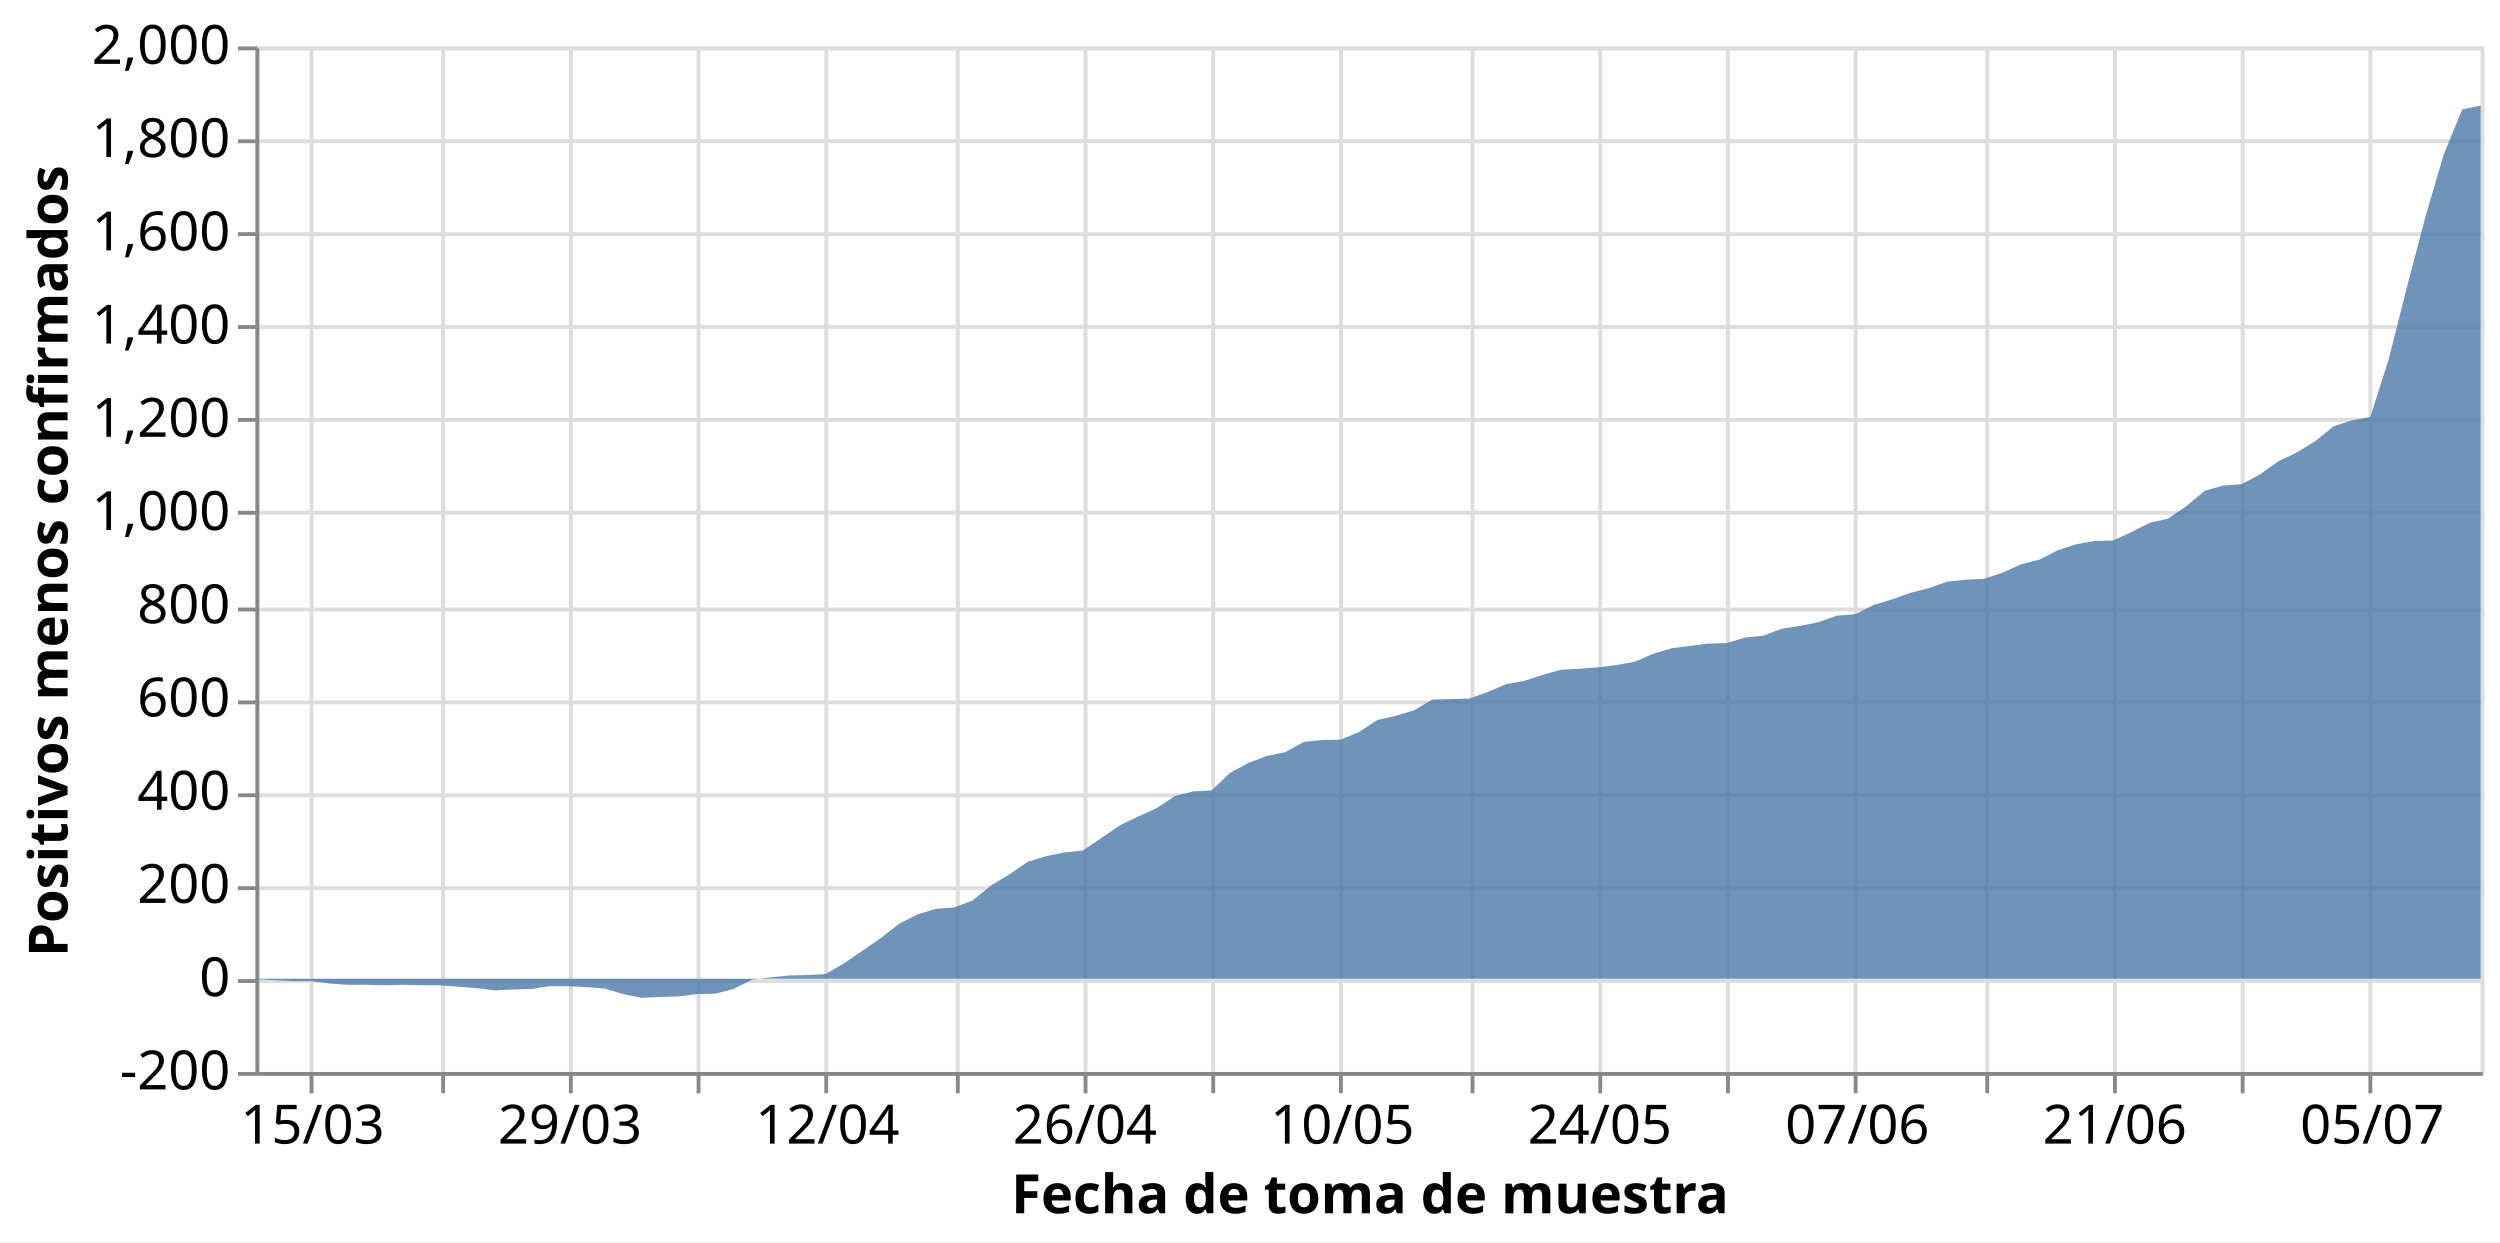
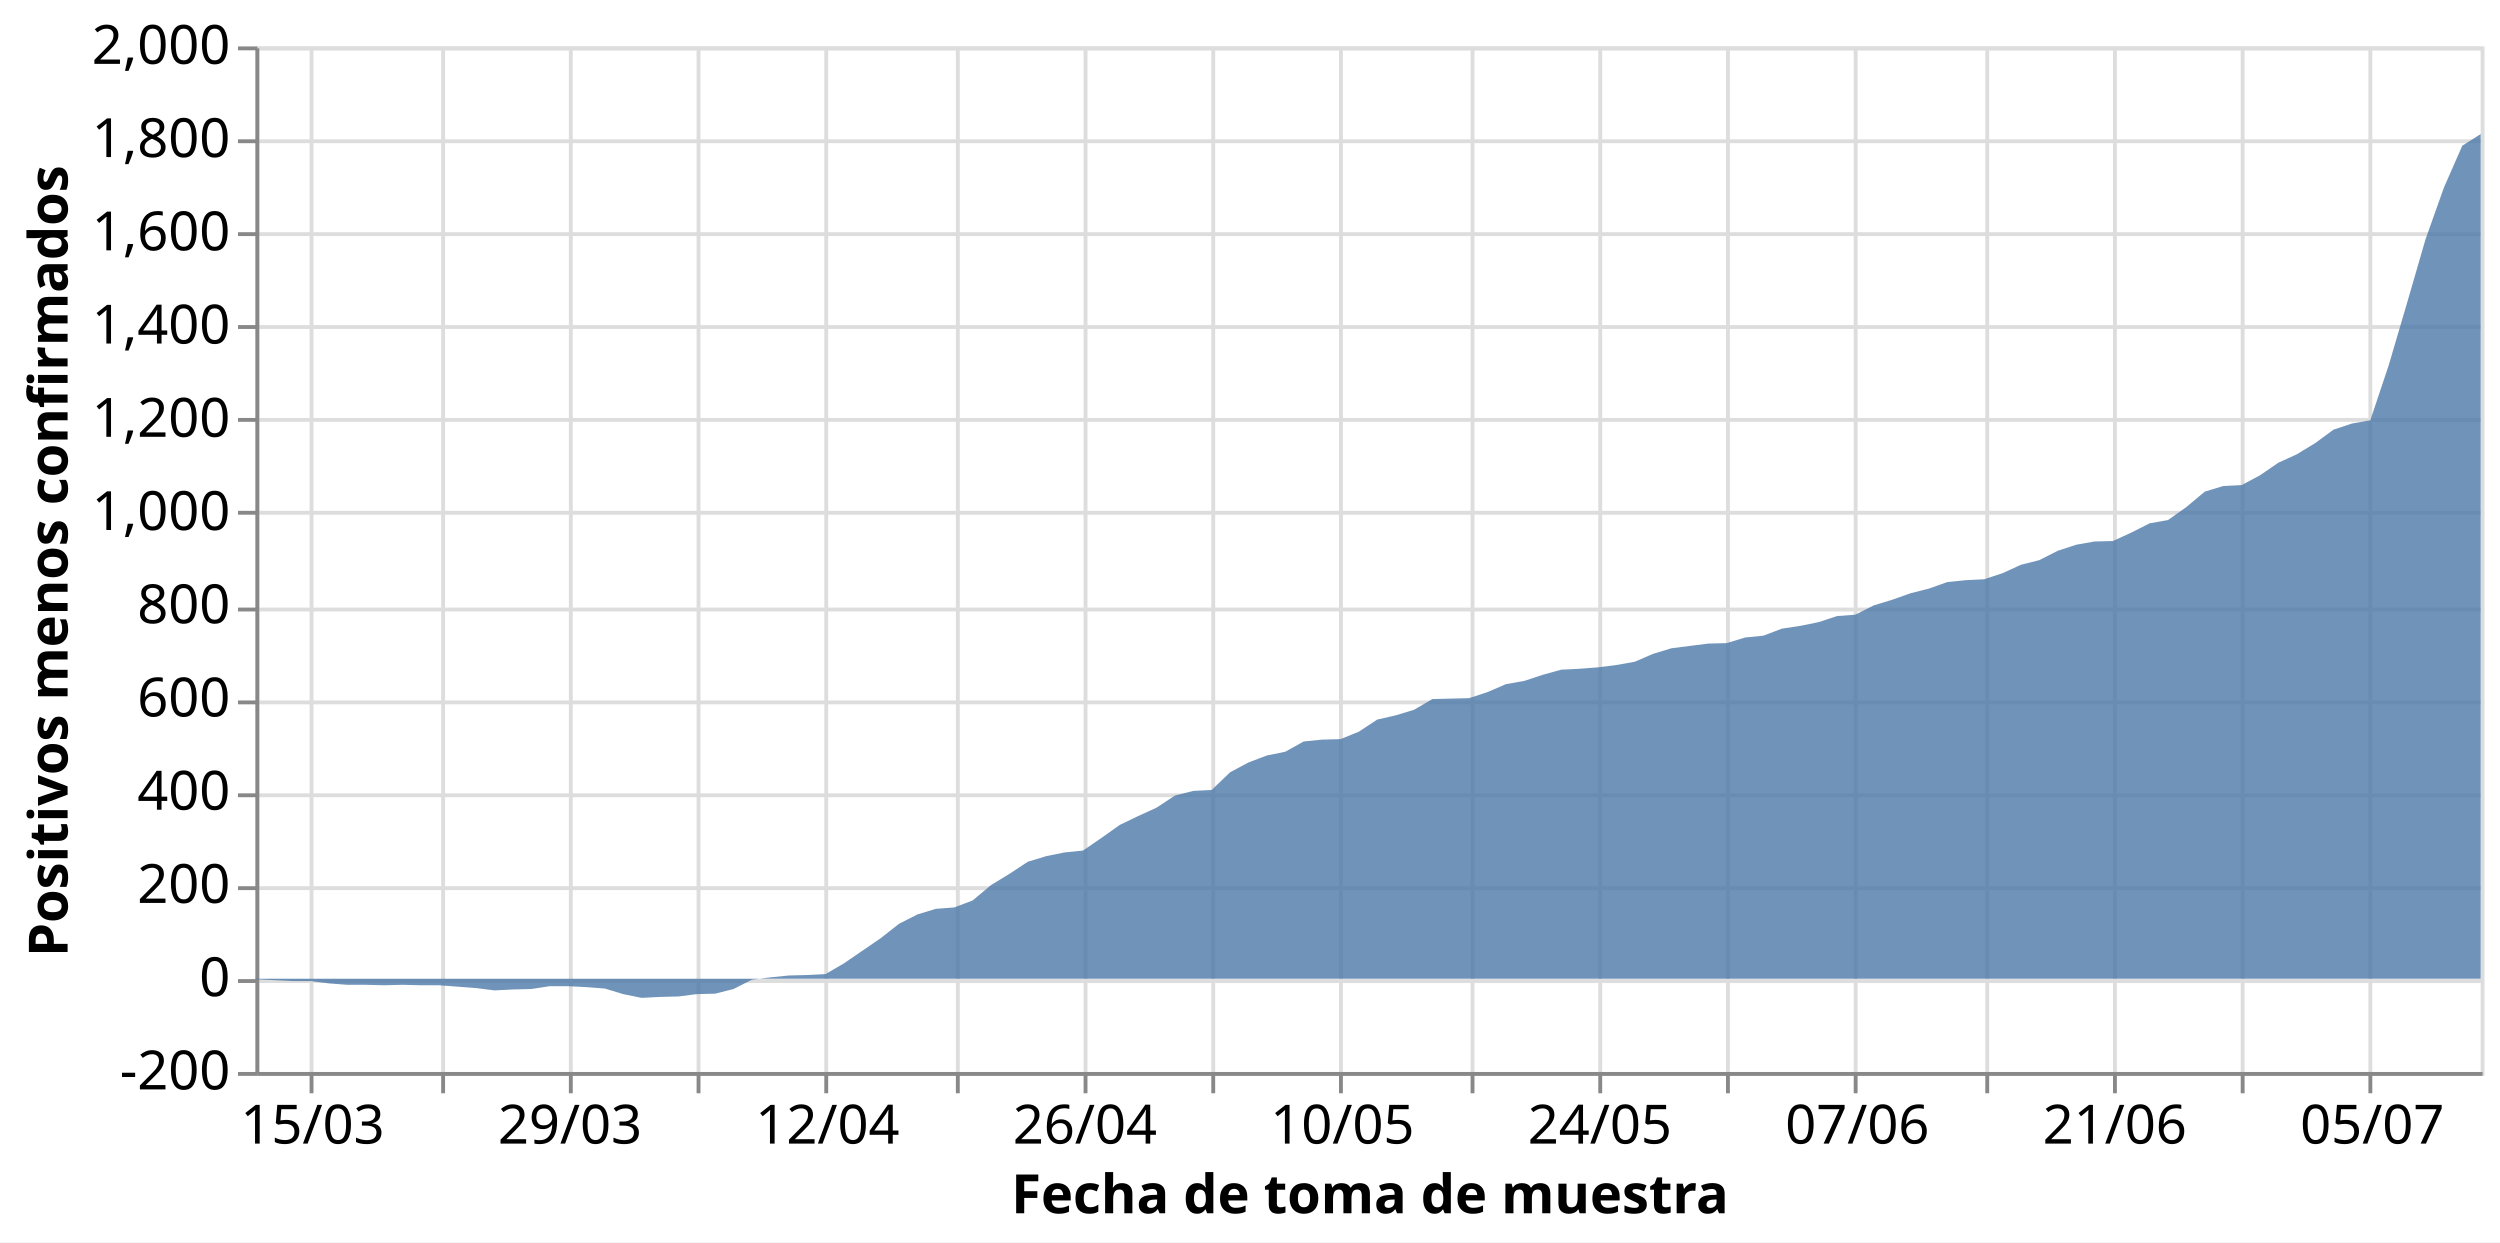
<svg xmlns="http://www.w3.org/2000/svg" class="marks" width="646" height="321" viewBox="0 0 646 321" version="1.1">
  <rect width="646" height="321" style="fill: white;" />
  <g transform="translate(66,12)">
    <g class="mark-group role-frame root">
      <g transform="translate(0,0)">
        <path class="background" d="M0.5,0.5h575v265h-575Z" style="fill: none; stroke: #ddd;" />
        <g>
          <g class="mark-group role-axis">
            <g transform="translate(0.5,265.5)">
              <path class="background" d="M0,0h0v0h0Z" style="pointer-events: none; fill: none;" />
              <g>
                <g class="mark-rule role-axis-grid" style="pointer-events: none;">
                  <line transform="translate(14,-265)" x2="0" y2="265" style="fill: none; stroke: #ddd; stroke-width: 1; opacity: 1;" />
                  <line transform="translate(48,-265)" x2="0" y2="265" style="fill: none; stroke: #ddd; stroke-width: 1; opacity: 1;" />
                  <line transform="translate(81,-265)" x2="0" y2="265" style="fill: none; stroke: #ddd; stroke-width: 1; opacity: 1;" />
                  <line transform="translate(114,-265)" x2="0" y2="265" style="fill: none; stroke: #ddd; stroke-width: 1; opacity: 1;" />
                  <line transform="translate(147,-265)" x2="0" y2="265" style="fill: none; stroke: #ddd; stroke-width: 1; opacity: 1;" />
                  <line transform="translate(181,-265)" x2="0" y2="265" style="fill: none; stroke: #ddd; stroke-width: 1; opacity: 1;" />
                  <line transform="translate(214,-265)" x2="0" y2="265" style="fill: none; stroke: #ddd; stroke-width: 1; opacity: 1;" />
                  <line transform="translate(247,-265)" x2="0" y2="265" style="fill: none; stroke: #ddd; stroke-width: 1; opacity: 1;" />
                  <line transform="translate(280,-265)" x2="0" y2="265" style="fill: none; stroke: #ddd; stroke-width: 1; opacity: 1;" />
                  <line transform="translate(314,-265)" x2="0" y2="265" style="fill: none; stroke: #ddd; stroke-width: 1; opacity: 1;" />
                  <line transform="translate(347,-265)" x2="0" y2="265" style="fill: none; stroke: #ddd; stroke-width: 1; opacity: 1;" />
                  <line transform="translate(380,-265)" x2="0" y2="265" style="fill: none; stroke: #ddd; stroke-width: 1; opacity: 1;" />
                  <line transform="translate(413,-265)" x2="0" y2="265" style="fill: none; stroke: #ddd; stroke-width: 1; opacity: 1;" />
                  <line transform="translate(447,-265)" x2="0" y2="265" style="fill: none; stroke: #ddd; stroke-width: 1; opacity: 1;" />
                  <line transform="translate(480,-265)" x2="0" y2="265" style="fill: none; stroke: #ddd; stroke-width: 1; opacity: 1;" />
                  <line transform="translate(513,-265)" x2="0" y2="265" style="fill: none; stroke: #ddd; stroke-width: 1; opacity: 1;" />
                  <line transform="translate(546,-265)" x2="0" y2="265" style="fill: none; stroke: #ddd; stroke-width: 1; opacity: 1;" />
                </g>
              </g>
              <path class="foreground" d="" style="pointer-events: none; display: none; fill: none;" />
            </g>
          </g>
          <g class="mark-group role-axis">
            <g transform="translate(0.5,0.5)">
              <path class="background" d="M0,0h0v0h0Z" style="pointer-events: none; fill: none;" />
              <g>
                <g class="mark-rule role-axis-grid" style="pointer-events: none;">
                  <line transform="translate(0,265)" x2="575" y2="0" style="fill: none; stroke: #ddd; stroke-width: 1; opacity: 1;" />
                  <line transform="translate(0,241)" x2="575" y2="0" style="fill: none; stroke: #ddd; stroke-width: 1; opacity: 1;" />
                  <line transform="translate(0,217)" x2="575" y2="0" style="fill: none; stroke: #ddd; stroke-width: 1; opacity: 1;" />
                  <line transform="translate(0,193)" x2="575" y2="0" style="fill: none; stroke: #ddd; stroke-width: 1; opacity: 1;" />
                  <line transform="translate(0,169)" x2="575" y2="0" style="fill: none; stroke: #ddd; stroke-width: 1; opacity: 1;" />
                  <line transform="translate(0,145)" x2="575" y2="0" style="fill: none; stroke: #ddd; stroke-width: 1; opacity: 1;" />
                  <line transform="translate(0,120)" x2="575" y2="0" style="fill: none; stroke: #ddd; stroke-width: 1; opacity: 1;" />
                  <line transform="translate(0,96)" x2="575" y2="0" style="fill: none; stroke: #ddd; stroke-width: 1; opacity: 1;" />
                  <line transform="translate(0,72)" x2="575" y2="0" style="fill: none; stroke: #ddd; stroke-width: 1; opacity: 1;" />
                  <line transform="translate(0,48)" x2="575" y2="0" style="fill: none; stroke: #ddd; stroke-width: 1; opacity: 1;" />
                  <line transform="translate(0,24)" x2="575" y2="0" style="fill: none; stroke: #ddd; stroke-width: 1; opacity: 1;" />
                  <line transform="translate(0,0)" x2="575" y2="0" style="fill: none; stroke: #ddd; stroke-width: 1; opacity: 1;" />
                </g>
              </g>
              <path class="foreground" d="" style="pointer-events: none; display: none; fill: none;" />
            </g>
          </g>
          <g class="mark-group role-axis">
            <g transform="translate(0.5,265.5)">
              <path class="background" d="M0,0h0v0h0Z" style="pointer-events: none; fill: none;" />
              <g>
                <g class="mark-rule role-axis-tick" style="pointer-events: none;">
                  <line transform="translate(14,0)" x2="0" y2="5" style="fill: none; stroke: #888; stroke-width: 1; opacity: 1;" />
                  <line transform="translate(48,0)" x2="0" y2="5" style="fill: none; stroke: #888; stroke-width: 1; opacity: 1;" />
                  <line transform="translate(81,0)" x2="0" y2="5" style="fill: none; stroke: #888; stroke-width: 1; opacity: 1;" />
                  <line transform="translate(114,0)" x2="0" y2="5" style="fill: none; stroke: #888; stroke-width: 1; opacity: 1;" />
                  <line transform="translate(147,0)" x2="0" y2="5" style="fill: none; stroke: #888; stroke-width: 1; opacity: 1;" />
                  <line transform="translate(181,0)" x2="0" y2="5" style="fill: none; stroke: #888; stroke-width: 1; opacity: 1;" />
                  <line transform="translate(214,0)" x2="0" y2="5" style="fill: none; stroke: #888; stroke-width: 1; opacity: 1;" />
                  <line transform="translate(247,0)" x2="0" y2="5" style="fill: none; stroke: #888; stroke-width: 1; opacity: 1;" />
                  <line transform="translate(280,0)" x2="0" y2="5" style="fill: none; stroke: #888; stroke-width: 1; opacity: 1;" />
                  <line transform="translate(314,0)" x2="0" y2="5" style="fill: none; stroke: #888; stroke-width: 1; opacity: 1;" />
                  <line transform="translate(347,0)" x2="0" y2="5" style="fill: none; stroke: #888; stroke-width: 1; opacity: 1;" />
                  <line transform="translate(380,0)" x2="0" y2="5" style="fill: none; stroke: #888; stroke-width: 1; opacity: 1;" />
                  <line transform="translate(413,0)" x2="0" y2="5" style="fill: none; stroke: #888; stroke-width: 1; opacity: 1;" />
                  <line transform="translate(447,0)" x2="0" y2="5" style="fill: none; stroke: #888; stroke-width: 1; opacity: 1;" />
                  <line transform="translate(480,0)" x2="0" y2="5" style="fill: none; stroke: #888; stroke-width: 1; opacity: 1;" />
                  <line transform="translate(513,0)" x2="0" y2="5" style="fill: none; stroke: #888; stroke-width: 1; opacity: 1;" />
                  <line transform="translate(546,0)" x2="0" y2="5" style="fill: none; stroke: #888; stroke-width: 1; opacity: 1;" />
                </g>
                <g class="mark-text role-axis-label" style="pointer-events: none;">
                  <text text-anchor="middle" transform="translate(14.2562,18)" style="font-family: sans-serif; font-size: 14px; fill: #000; opacity: 1;">15/03</text>
                  <text text-anchor="middle" transform="translate(47.52066,18)" style="font-family: sans-serif; font-size: 14px; fill: #000; opacity: 0;">22/03</text>
                  <text text-anchor="middle" transform="translate(80.78512,18)" style="font-family: sans-serif; font-size: 14px; fill: #000; opacity: 1;">29/03</text>
                  <text text-anchor="middle" transform="translate(114.0496,18)" style="font-family: sans-serif; font-size: 14px; fill: #000; opacity: 0;">05/04</text>
                  <text text-anchor="middle" transform="translate(147.314,18)" style="font-family: sans-serif; font-size: 14px; fill: #000; opacity: 1;">12/04</text>
                  <text text-anchor="middle" transform="translate(180.5785,18)" style="font-family: sans-serif; font-size: 14px; fill: #000; opacity: 0;">19/04</text>
                  <text text-anchor="middle" transform="translate(213.843,18)" style="font-family: sans-serif; font-size: 14px; fill: #000; opacity: 1;">26/04</text>
                  <text text-anchor="middle" transform="translate(247.1074,18)" style="font-family: sans-serif; font-size: 14px; fill: #000; opacity: 0;">03/05</text>
                  <text text-anchor="middle" transform="translate(280.3719,18)" style="font-family: sans-serif; font-size: 14px; fill: #000; opacity: 1;">10/05</text>
                  <text text-anchor="middle" transform="translate(313.6364,18)" style="font-family: sans-serif; font-size: 14px; fill: #000; opacity: 0;">17/05</text>
                  <text text-anchor="middle" transform="translate(346.9008,18)" style="font-family: sans-serif; font-size: 14px; fill: #000; opacity: 1;">24/05</text>
                  <text text-anchor="middle" transform="translate(380.1653,18)" style="font-family: sans-serif; font-size: 14px; fill: #000; opacity: 0;">31/05</text>
                  <text text-anchor="middle" transform="translate(413.4298,18)" style="font-family: sans-serif; font-size: 14px; fill: #000; opacity: 1;">07/06</text>
                  <text text-anchor="middle" transform="translate(446.6942,18)" style="font-family: sans-serif; font-size: 14px; fill: #000; opacity: 0;">14/06</text>
                  <text text-anchor="middle" transform="translate(479.9587,18)" style="font-family: sans-serif; font-size: 14px; fill: #000; opacity: 1;">21/06</text>
                  <text text-anchor="middle" transform="translate(513.2231,18)" style="font-family: sans-serif; font-size: 14px; fill: #000; opacity: 0;">28/06</text>
                  <text text-anchor="middle" transform="translate(546.4876,18)" style="font-family: sans-serif; font-size: 14px; fill: #000; opacity: 1;">05/07</text>
                </g>
                <g class="mark-rule role-axis-domain" style="pointer-events: none;">
                  <line transform="translate(0,0)" x2="575" y2="0" style="fill: none; stroke: #888; stroke-width: 1; opacity: 1;" />
                </g>
                <g class="mark-text role-axis-title" style="pointer-events: none;">
                  <text text-anchor="middle" transform="translate(287.5,36)" style="font-family: sans-serif; font-size: 14px; font-weight: bold; fill: #000; opacity: 1;">Fecha de toma de muestra</text>
                </g>
              </g>
              <path class="foreground" d="" style="pointer-events: none; display: none; fill: none;" />
            </g>
          </g>
          <g class="mark-group role-axis">
            <g transform="translate(0.5,0.5)">
              <path class="background" d="M0,0h0v0h0Z" style="pointer-events: none; fill: none;" />
              <g>
                <g class="mark-rule role-axis-tick" style="pointer-events: none;">
                  <line transform="translate(0,265)" x2="-5" y2="0" style="fill: none; stroke: #888; stroke-width: 1; opacity: 1;" />
                  <line transform="translate(0,241)" x2="-5" y2="0" style="fill: none; stroke: #888; stroke-width: 1; opacity: 1;" />
                  <line transform="translate(0,217)" x2="-5" y2="0" style="fill: none; stroke: #888; stroke-width: 1; opacity: 1;" />
                  <line transform="translate(0,193)" x2="-5" y2="0" style="fill: none; stroke: #888; stroke-width: 1; opacity: 1;" />
                  <line transform="translate(0,169)" x2="-5" y2="0" style="fill: none; stroke: #888; stroke-width: 1; opacity: 1;" />
                  <line transform="translate(0,145)" x2="-5" y2="0" style="fill: none; stroke: #888; stroke-width: 1; opacity: 1;" />
                  <line transform="translate(0,120)" x2="-5" y2="0" style="fill: none; stroke: #888; stroke-width: 1; opacity: 1;" />
                  <line transform="translate(0,96)" x2="-5" y2="0" style="fill: none; stroke: #888; stroke-width: 1; opacity: 1;" />
                  <line transform="translate(0,72)" x2="-5" y2="0" style="fill: none; stroke: #888; stroke-width: 1; opacity: 1;" />
                  <line transform="translate(0,48)" x2="-5" y2="0" style="fill: none; stroke: #888; stroke-width: 1; opacity: 1;" />
                  <line transform="translate(0,24)" x2="-5" y2="0" style="fill: none; stroke: #888; stroke-width: 1; opacity: 1;" />
                  <line transform="translate(0,0)" x2="-5" y2="0" style="fill: none; stroke: #888; stroke-width: 1; opacity: 1;" />
                </g>
                <g class="mark-text role-axis-label" style="pointer-events: none;">
                  <text text-anchor="end" transform="translate(-7,269)" style="font-family: sans-serif; font-size: 14px; fill: #000; opacity: 1;">-200</text>
                  <text text-anchor="end" transform="translate(-7,244.9091)" style="font-family: sans-serif; font-size: 14px; fill: #000; opacity: 1;">0</text>
                  <text text-anchor="end" transform="translate(-7,220.8182)" style="font-family: sans-serif; font-size: 14px; fill: #000; opacity: 1;">200</text>
                  <text text-anchor="end" transform="translate(-7,196.7273)" style="font-family: sans-serif; font-size: 14px; fill: #000; opacity: 1;">400</text>
                  <text text-anchor="end" transform="translate(-7,172.6364)" style="font-family: sans-serif; font-size: 14px; fill: #000; opacity: 1;">600</text>
                  <text text-anchor="end" transform="translate(-7,148.5455)" style="font-family: sans-serif; font-size: 14px; fill: #000; opacity: 1;">800</text>
                  <text text-anchor="end" transform="translate(-7,124.4545)" style="font-family: sans-serif; font-size: 14px; fill: #000; opacity: 1;">1,000</text>
                  <text text-anchor="end" transform="translate(-7,100.3636)" style="font-family: sans-serif; font-size: 14px; fill: #000; opacity: 1;">1,200</text>
                  <text text-anchor="end" transform="translate(-7,76.27273)" style="font-family: sans-serif; font-size: 14px; fill: #000; opacity: 1;">1,400</text>
                  <text text-anchor="end" transform="translate(-7,52.18182)" style="font-family: sans-serif; font-size: 14px; fill: #000; opacity: 1;">1,600</text>
                  <text text-anchor="end" transform="translate(-7,28.09091)" style="font-family: sans-serif; font-size: 14px; fill: #000; opacity: 1;">1,800</text>
                  <text text-anchor="end" transform="translate(-7,4)" style="font-family: sans-serif; font-size: 14px; fill: #000; opacity: 1;">2,000</text>
                </g>
                <g class="mark-rule role-axis-domain" style="pointer-events: none;">
                  <line transform="translate(0,265)" x2="0" y2="-265" style="fill: none; stroke: #888; stroke-width: 1; opacity: 1;" />
                </g>
                <g class="mark-text role-axis-title" style="pointer-events: none;">
                  <text text-anchor="middle" transform="translate(-46.03418,132.5) rotate(-90) translate(0,-3)" style="font-family: sans-serif; font-size: 14px; font-weight: bold; fill: #000; opacity: 1;">Positivos menos confirmados</text>
                </g>
              </g>
              <path class="foreground" d="" style="pointer-events: none; display: none; fill: none;" />
            </g>
          </g>
          <g class="mark-area role-mark marks">
-             <path d="M0,241.03L4.752,241.27L9.504,241.511L14.256,241.511L19.008,242.114L23.76,242.475L28.512,242.475L33.264,242.595L38.017,242.475L42.769,242.595L47.521,242.595L52.273,242.957L57.025,243.318L61.777,243.92L66.529,243.68L71.281,243.559L76.033,242.836L80.785,242.836L85.537,243.077L90.289,243.439L95.041,244.884L99.793,245.848L104.545,245.607L109.298,245.486L114.05,244.884L118.802,244.764L123.554,243.559L128.306,241.15L133.058,240.548L137.81,240.066L142.562,239.945L147.314,239.705L152.066,236.934L156.818,233.682L161.57,230.43L166.322,226.695L171.074,224.286L175.826,222.841L180.579,222.48L185.331,220.673L190.083,216.818L194.835,213.927L199.587,210.675L204.339,209.23L209.091,208.266L213.843,207.784L218.595,204.532L223.347,201.28L228.099,198.991L232.851,196.823L237.603,193.691L242.355,192.486L247.107,192.245L251.86,187.668L256.612,185.139L261.364,183.332L266.116,182.368L270.868,179.718L275.62,179.236L280.372,179.116L285.124,177.189L289.876,174.057L294.628,172.973L299.38,171.527L304.132,168.757L308.884,168.636L313.636,168.516L318.388,166.83L323.14,164.782L327.893,163.939L332.645,162.373L337.397,161.048L342.149,160.807L346.901,160.445L351.653,159.843L356.405,159L361.157,156.952L365.909,155.507L370.661,154.905L375.413,154.302L380.165,154.182L384.917,152.736L389.669,152.255L394.421,150.448L399.174,149.725L403.926,148.761L408.678,147.075L413.43,146.714L418.182,144.305L422.934,142.859L427.686,141.173L432.438,139.968L437.19,138.282L441.942,137.8L446.694,137.559L451.446,135.993L456.198,133.825L460.95,132.62L465.702,130.211L470.455,128.645L475.207,127.802L479.959,127.682L484.711,125.514L489.463,123.105L494.215,122.02L498.967,118.768L503.719,114.793L508.471,113.468L513.223,113.107L517.975,110.577L522.727,107.205L527.479,104.916L532.231,102.025L536.983,98.17L541.736,96.605L546.488,95.761L551.24,80.825L555.992,62.034L560.744,43.966L565.496,27.825L570.248,16.261L575,15.298L575,240.909L570.248,240.909L565.496,240.909L560.744,240.909L555.992,240.909L551.24,240.909L546.488,240.909L541.736,240.909L536.983,240.909L532.231,240.909L527.479,240.909L522.727,240.909L517.975,240.909L513.223,240.909L508.471,240.909L503.719,240.909L498.967,240.909L494.215,240.909L489.463,240.909L484.711,240.909L479.959,240.909L475.207,240.909L470.455,240.909L465.702,240.909L460.95,240.909L456.198,240.909L451.446,240.909L446.694,240.909L441.942,240.909L437.19,240.909L432.438,240.909L427.686,240.909L422.934,240.909L418.182,240.909L413.43,240.909L408.678,240.909L403.926,240.909L399.174,240.909L394.421,240.909L389.669,240.909L384.917,240.909L380.165,240.909L375.413,240.909L370.661,240.909L365.909,240.909L361.157,240.909L356.405,240.909L351.653,240.909L346.901,240.909L342.149,240.909L337.397,240.909L332.645,240.909L327.893,240.909L323.14,240.909L318.388,240.909L313.636,240.909L308.884,240.909L304.132,240.909L299.38,240.909L294.628,240.909L289.876,240.909L285.124,240.909L280.372,240.909L275.62,240.909L270.868,240.909L266.116,240.909L261.364,240.909L256.612,240.909L251.86,240.909L247.107,240.909L242.355,240.909L237.603,240.909L232.851,240.909L228.099,240.909L223.347,240.909L218.595,240.909L213.843,240.909L209.091,240.909L204.339,240.909L199.587,240.909L194.835,240.909L190.083,240.909L185.331,240.909L180.579,240.909L175.826,240.909L171.074,240.909L166.322,240.909L161.57,240.909L156.818,240.909L152.066,240.909L147.314,240.909L142.562,240.909L137.81,240.909L133.058,240.909L128.306,240.909L123.554,240.909L118.802,240.909L114.05,240.909L109.298,240.909L104.545,240.909L99.793,240.909L95.041,240.909L90.289,240.909L85.537,240.909L80.785,240.909L76.033,240.909L71.281,240.909L66.529,240.909L61.777,240.909L57.025,240.909L52.273,240.909L47.521,240.909L42.769,240.909L38.017,240.909L33.264,240.909L28.512,240.909L23.76,240.909L19.008,240.909L14.256,240.909L9.504,240.909L4.752,240.909L0,240.909Z" style="fill: #4c78a8; opacity: 0.8;" />
+             <path d="M0,241.03L4.752,241.27L9.504,241.511L14.256,241.511L19.008,242.114L23.76,242.475L28.512,242.475L33.264,242.595L38.017,242.475L42.769,242.595L47.521,242.595L52.273,242.957L57.025,243.318L61.777,243.92L66.529,243.68L71.281,243.559L76.033,242.836L80.785,242.836L85.537,243.077L90.289,243.439L95.041,244.884L99.793,245.848L104.545,245.607L109.298,245.486L114.05,244.884L118.802,244.764L123.554,243.559L128.306,241.15L133.058,240.548L137.81,240.066L142.562,239.945L147.314,239.705L152.066,236.934L156.818,233.682L161.57,230.43L166.322,226.695L171.074,224.286L175.826,222.841L180.579,222.48L185.331,220.673L190.083,216.698L194.835,213.807L199.587,210.675L204.339,209.23L209.091,208.266L213.843,207.784L218.595,204.532L223.347,201.159L228.099,198.87L232.851,196.702L237.603,193.57L242.355,192.366L247.107,192.125L251.86,187.548L256.612,185.018L261.364,183.211L266.116,182.248L270.868,179.598L275.62,179.116L280.372,178.995L285.124,177.068L289.876,173.936L294.628,172.852L299.38,171.407L304.132,168.636L308.884,168.516L313.636,168.395L318.388,166.83L323.14,164.782L327.893,163.939L332.645,162.373L337.397,161.048L342.149,160.807L346.901,160.445L351.653,159.843L356.405,159L361.157,156.952L365.909,155.507L370.661,154.905L375.413,154.302L380.165,154.182L384.917,152.736L389.669,152.255L394.421,150.448L399.174,149.725L403.926,148.761L408.678,147.195L413.43,146.834L418.182,144.425L422.934,142.98L427.686,141.293L432.438,140.089L437.19,138.402L441.942,137.92L446.694,137.68L451.446,136.114L456.198,133.945L460.95,132.741L465.702,130.332L470.455,128.766L475.207,127.923L479.959,127.802L484.711,125.634L489.463,123.225L494.215,122.382L498.967,119.009L503.719,115.034L508.471,113.589L513.223,113.348L517.975,110.818L522.727,107.566L527.479,105.398L532.231,102.507L536.983,99.014L541.736,97.448L546.488,96.605L551.24,82.391L555.992,66.25L560.744,49.868L565.496,36.498L570.248,25.657L575,22.645L575,240.909L570.248,240.909L565.496,240.909L560.744,240.909L555.992,240.909L551.24,240.909L546.488,240.909L541.736,240.909L536.983,240.909L532.231,240.909L527.479,240.909L522.727,240.909L517.975,240.909L513.223,240.909L508.471,240.909L503.719,240.909L498.967,240.909L494.215,240.909L489.463,240.909L484.711,240.909L479.959,240.909L475.207,240.909L470.455,240.909L465.702,240.909L460.95,240.909L456.198,240.909L451.446,240.909L446.694,240.909L441.942,240.909L437.19,240.909L432.438,240.909L427.686,240.909L422.934,240.909L418.182,240.909L413.43,240.909L408.678,240.909L403.926,240.909L399.174,240.909L394.421,240.909L389.669,240.909L384.917,240.909L380.165,240.909L375.413,240.909L370.661,240.909L365.909,240.909L361.157,240.909L356.405,240.909L351.653,240.909L346.901,240.909L342.149,240.909L337.397,240.909L332.645,240.909L327.893,240.909L323.14,240.909L318.388,240.909L313.636,240.909L308.884,240.909L304.132,240.909L299.38,240.909L294.628,240.909L289.876,240.909L285.124,240.909L280.372,240.909L275.62,240.909L270.868,240.909L266.116,240.909L261.364,240.909L256.612,240.909L251.86,240.909L247.107,240.909L242.355,240.909L237.603,240.909L232.851,240.909L228.099,240.909L223.347,240.909L218.595,240.909L213.843,240.909L209.091,240.909L204.339,240.909L199.587,240.909L194.835,240.909L190.083,240.909L185.331,240.909L180.579,240.909L175.826,240.909L171.074,240.909L166.322,240.909L161.57,240.909L156.818,240.909L152.066,240.909L147.314,240.909L142.562,240.909L137.81,240.909L133.058,240.909L128.306,240.909L123.554,240.909L118.802,240.909L114.05,240.909L109.298,240.909L104.545,240.909L99.793,240.909L95.041,240.909L90.289,240.909L85.537,240.909L80.785,240.909L76.033,240.909L71.281,240.909L66.529,240.909L61.777,240.909L57.025,240.909L52.273,240.909L47.521,240.909L42.769,240.909L38.017,240.909L33.264,240.909L28.512,240.909L23.76,240.909L19.008,240.909L14.256,240.909L9.504,240.909L4.752,240.909L0,240.909Z" style="fill: #4c78a8; opacity: 0.8;" />
          </g>
        </g>
        <path class="foreground" d="" style="display: none; fill: none;" />
      </g>
    </g>
  </g>
</svg>
